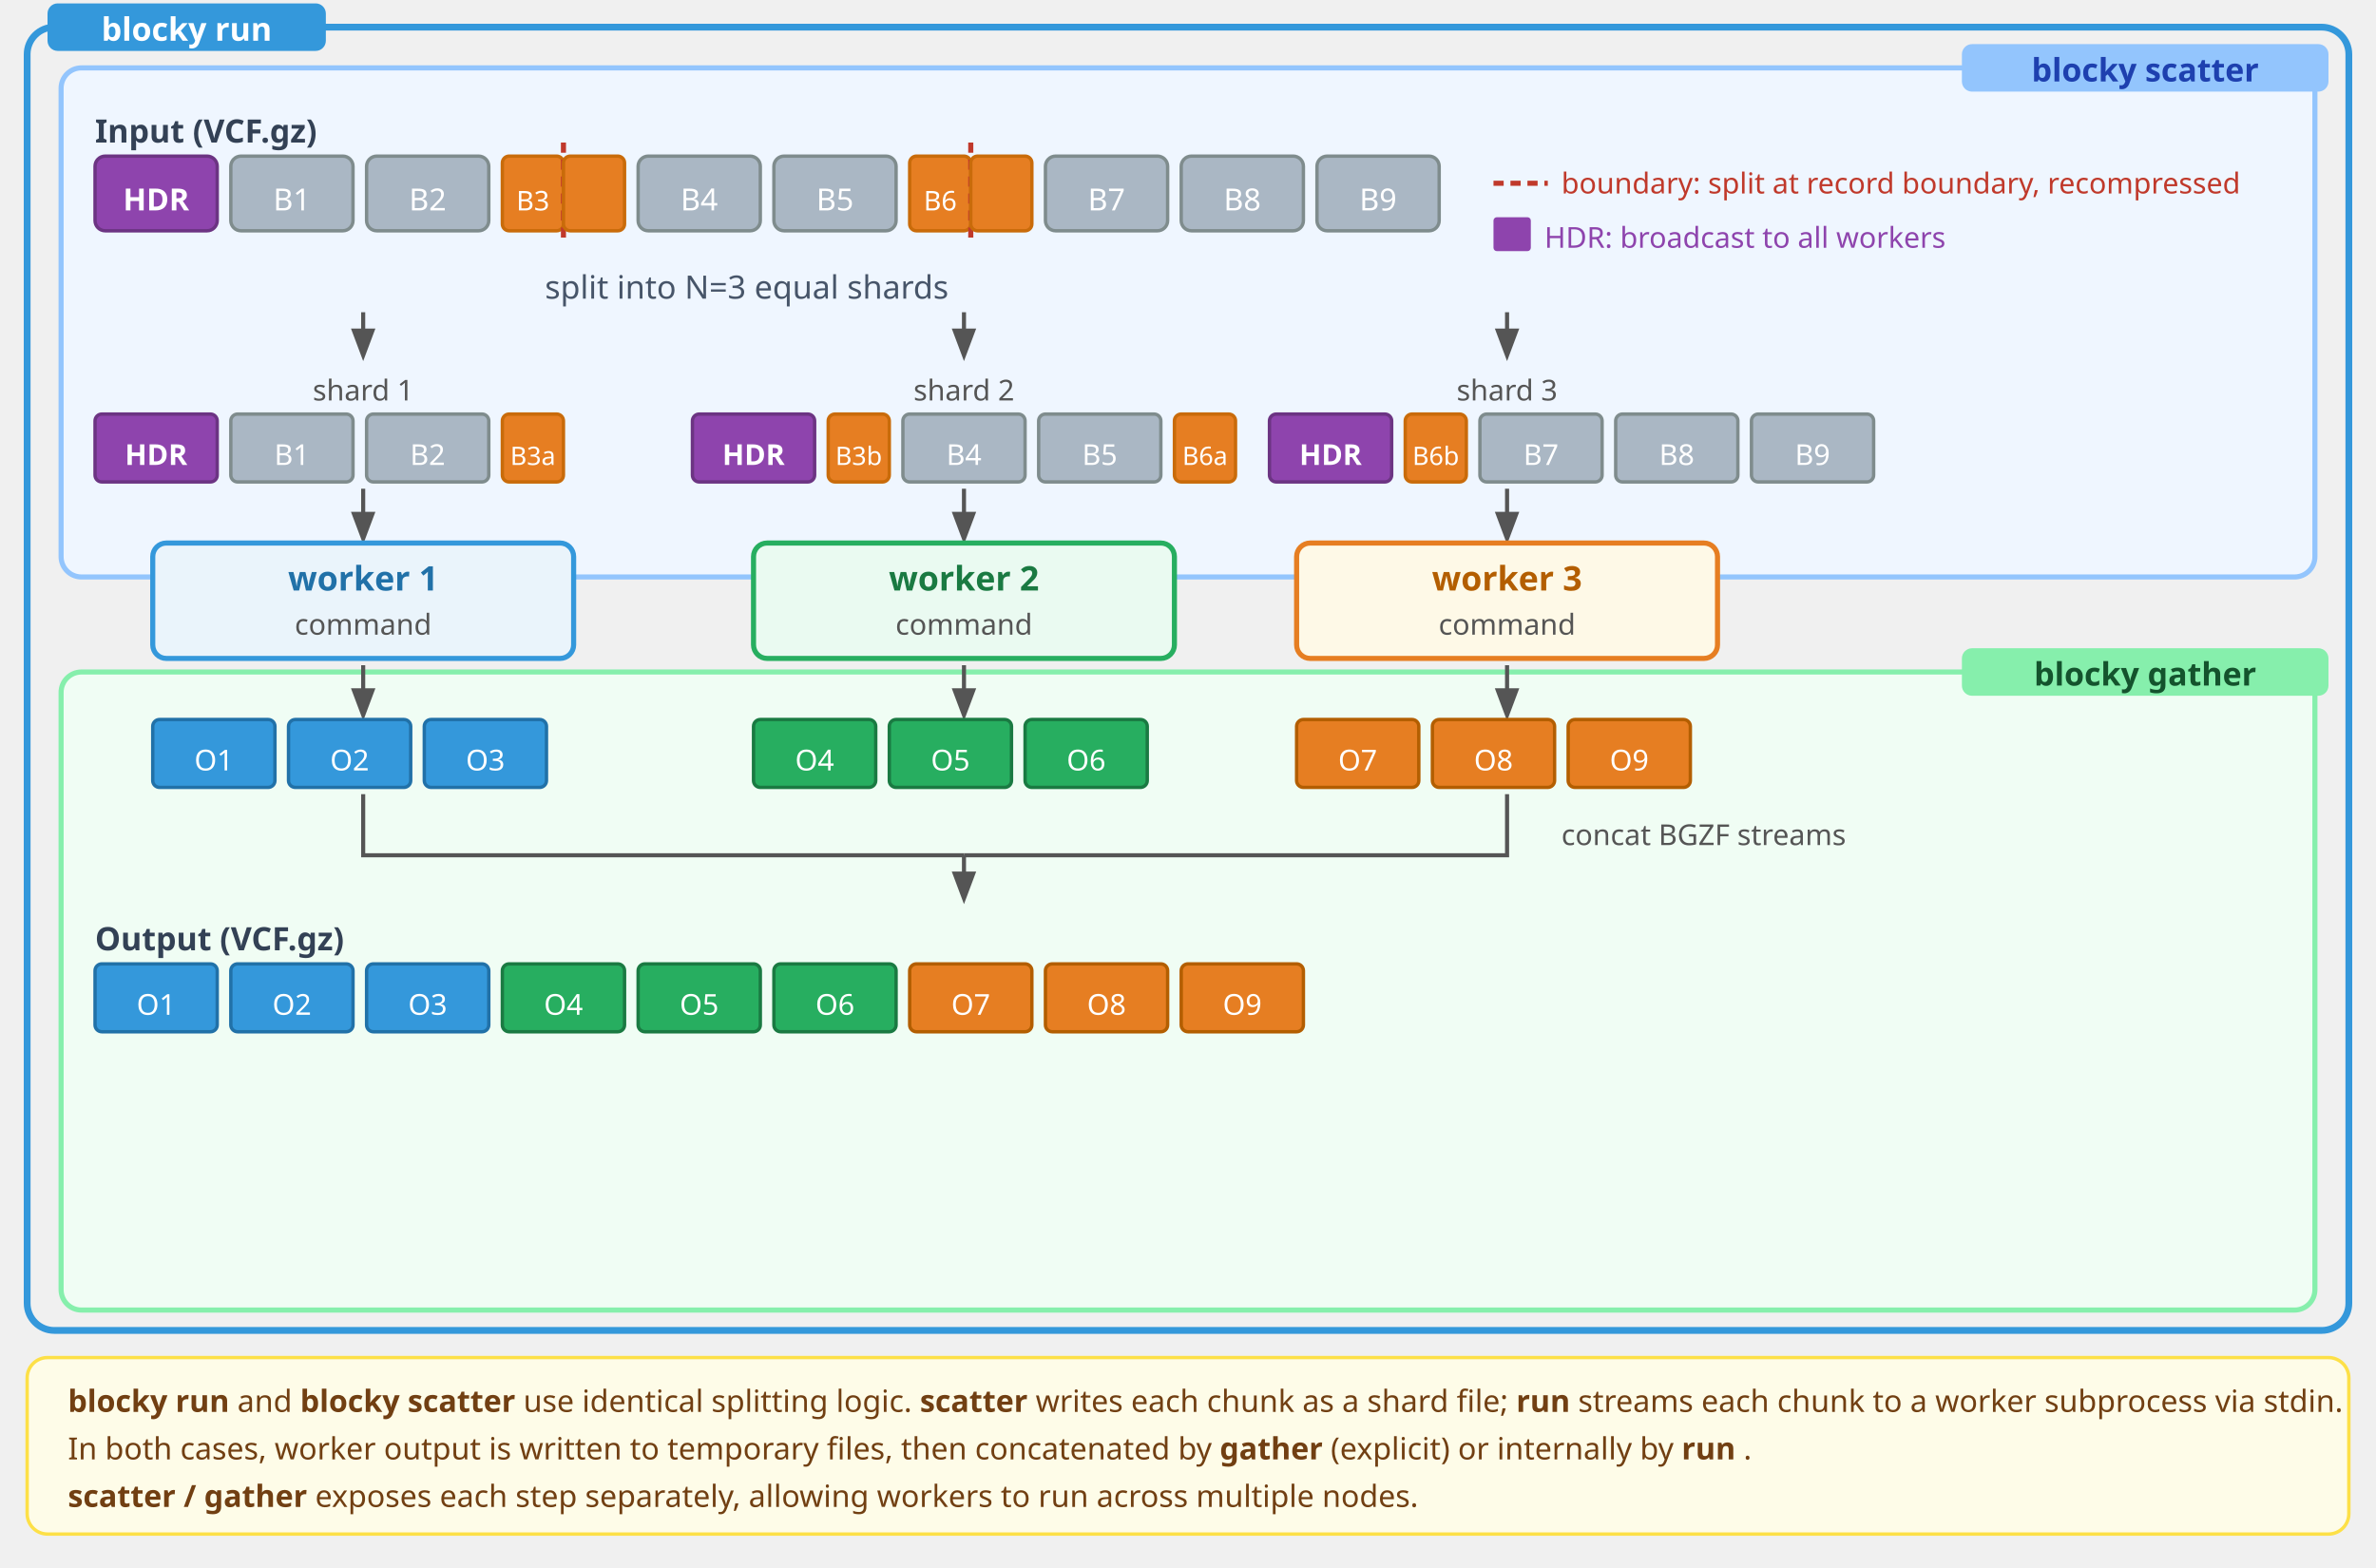
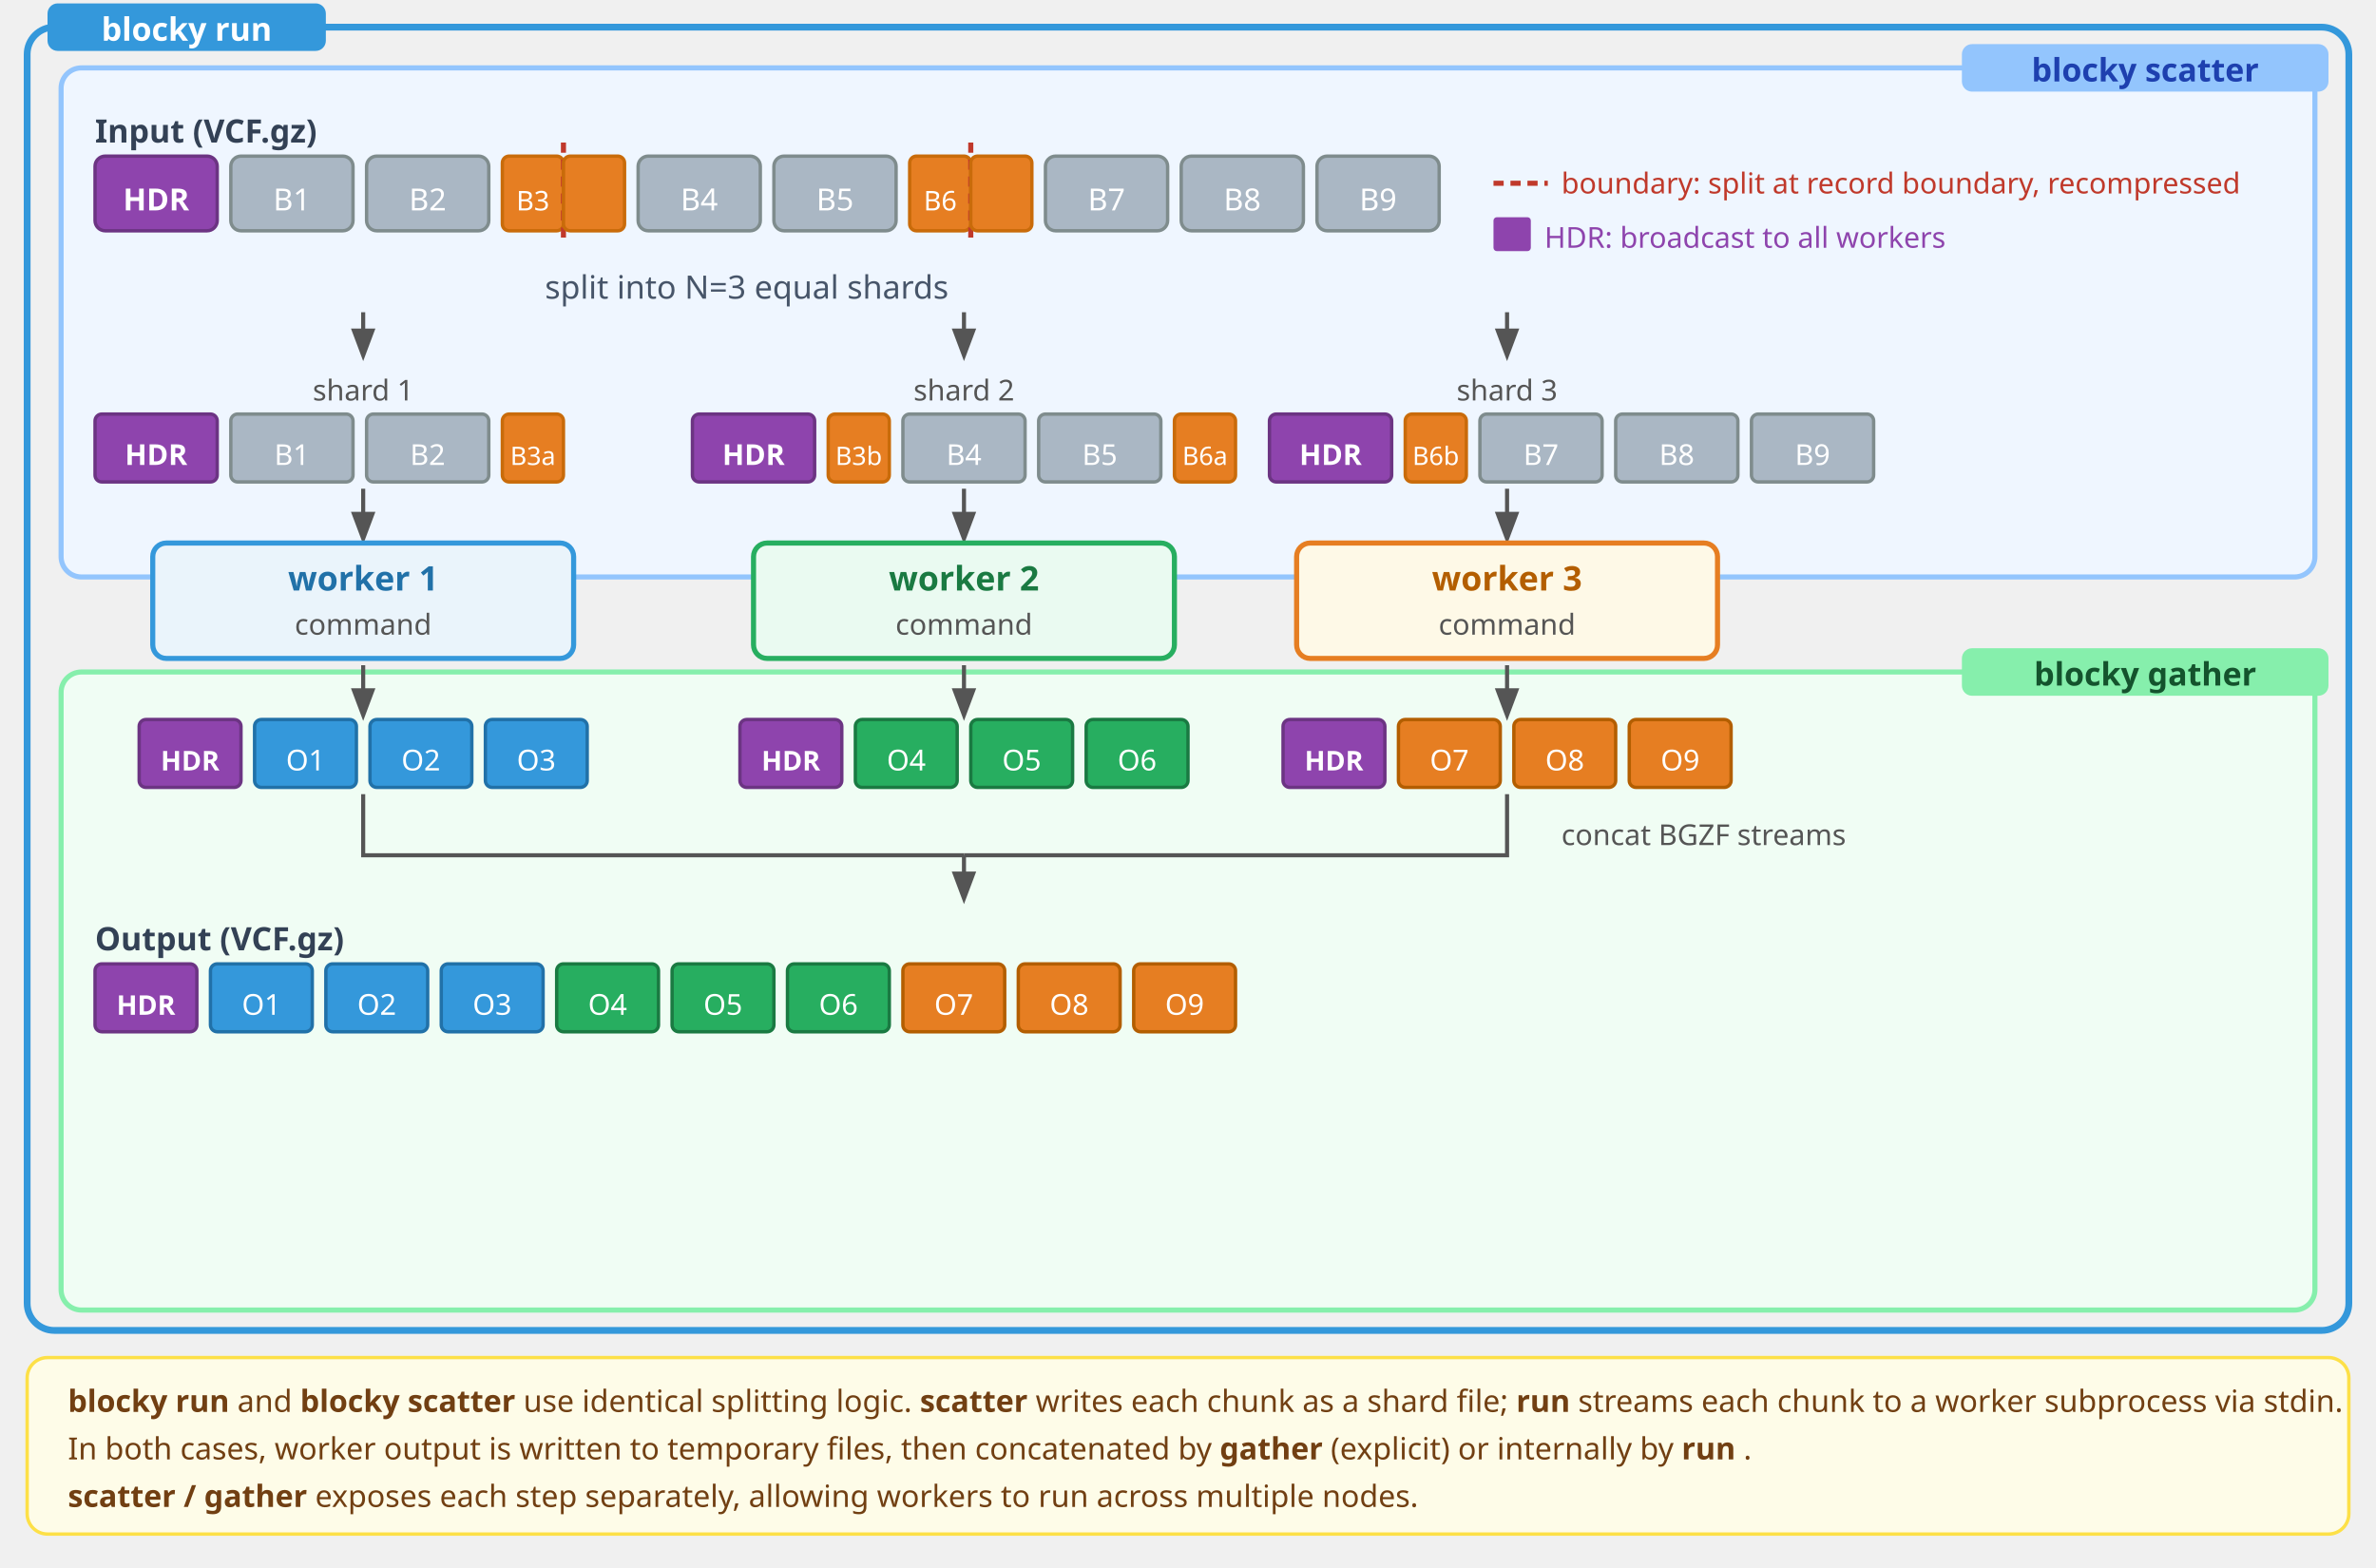
<svg xmlns="http://www.w3.org/2000/svg" viewBox="0 0 700 462" font-family="sans-serif" font-size="12">
  <defs>
    <marker id="arrow" markerWidth="8" markerHeight="8" refX="6" refY="3" orient="auto">
      <path d="M0,0 L0,6 L8,3 z" fill="#555" />
    </marker>
  </defs>
  <rect x="8" y="8" width="684" height="384" rx="8" fill="none" stroke="#3498db" stroke-width="2" />
  <rect x="14" y="1" width="82" height="14" rx="3" fill="#3498db" />
  <text x="55" y="12" text-anchor="middle" font-size="9.5" font-weight="bold" fill="white">blocky run</text>
  <rect x="18" y="20" width="664" height="150" rx="6" fill="#eff6ff" stroke="#93c5fd" stroke-width="1.5" />
  <rect x="578" y="13" width="108" height="14" rx="3" fill="#93c5fd" />
  <text x="632" y="24" text-anchor="middle" font-size="9.5" font-weight="bold" fill="#1e40af">blocky scatter</text>
  <text x="28" y="42" font-size="9.5" font-weight="bold" fill="#334155">Input (VCF.gz)</text>
  <rect x="28" y="46" width="36" height="22" rx="3" fill="#8e44ad" stroke="#6c3483" stroke-width="1" />
  <text x="46" y="62" text-anchor="middle" font-size="9" fill="white" font-weight="bold">HDR</text>
  <rect x="68" y="46" width="36" height="22" rx="3" fill="#aab7c4" stroke="#7f8c8d" stroke-width="1" />
  <text x="86" y="62" text-anchor="middle" font-size="9" fill="white">B1</text>
  <rect x="108" y="46" width="36" height="22" rx="3" fill="#aab7c4" stroke="#7f8c8d" stroke-width="1" />
  <text x="126" y="62" text-anchor="middle" font-size="9" fill="white">B2</text>
  <rect x="148" y="46" width="18" height="22" rx="2" fill="#e67e22" stroke="#c96b0a" stroke-width="1" />
  <text x="157" y="62" text-anchor="middle" font-size="8" fill="white">B3</text>
  <line x1="166" y1="42" x2="166" y2="72" stroke="#c0392b" stroke-width="1.5" stroke-dasharray="3,2" />
  <rect x="166" y="46" width="18" height="22" rx="2" fill="#e67e22" stroke="#c96b0a" stroke-width="1" />
  <rect x="188" y="46" width="36" height="22" rx="3" fill="#aab7c4" stroke="#7f8c8d" stroke-width="1" />
  <text x="206" y="62" text-anchor="middle" font-size="9" fill="white">B4</text>
  <rect x="228" y="46" width="36" height="22" rx="3" fill="#aab7c4" stroke="#7f8c8d" stroke-width="1" />
  <text x="246" y="62" text-anchor="middle" font-size="9" fill="white">B5</text>
  <rect x="268" y="46" width="18" height="22" rx="2" fill="#e67e22" stroke="#c96b0a" stroke-width="1" />
  <text x="277" y="62" text-anchor="middle" font-size="8" fill="white">B6</text>
  <line x1="286" y1="42" x2="286" y2="72" stroke="#c0392b" stroke-width="1.5" stroke-dasharray="3,2" />
  <rect x="286" y="46" width="18" height="22" rx="2" fill="#e67e22" stroke="#c96b0a" stroke-width="1" />
  <rect x="308" y="46" width="36" height="22" rx="3" fill="#aab7c4" stroke="#7f8c8d" stroke-width="1" />
  <text x="326" y="62" text-anchor="middle" font-size="9" fill="white">B7</text>
  <rect x="348" y="46" width="36" height="22" rx="3" fill="#aab7c4" stroke="#7f8c8d" stroke-width="1" />
  <text x="366" y="62" text-anchor="middle" font-size="9" fill="white">B8</text>
  <rect x="388" y="46" width="36" height="22" rx="3" fill="#aab7c4" stroke="#7f8c8d" stroke-width="1" />
  <text x="406" y="62" text-anchor="middle" font-size="9" fill="white">B9</text>
  <line x1="440" y1="54" x2="456" y2="54" stroke="#c0392b" stroke-width="1.5" stroke-dasharray="3,2" />
  <text x="460" y="57" font-size="8.5" fill="#c0392b">boundary: split at record boundary, recompressed</text>
  <rect x="440" y="64" width="11" height="10" fill="#8e44ad" rx="1" />
  <text x="455" y="73" font-size="8.5" fill="#8e44ad">HDR: broadcast to all workers</text>
  <text x="220" y="88" text-anchor="middle" font-size="9.5" fill="#475569">split into N=3 equal shards</text>
  <line x1="107" y1="92" x2="107" y2="104" stroke="#555" stroke-width="1.2" marker-end="url(#arrow)" />
  <line x1="284" y1="92" x2="284" y2="104" stroke="#555" stroke-width="1.2" marker-end="url(#arrow)" />
  <line x1="444" y1="92" x2="444" y2="104" stroke="#555" stroke-width="1.2" marker-end="url(#arrow)" />
  <text x="107" y="118" text-anchor="middle" font-size="8.5" fill="#555">shard 1</text>
  <rect x="28" y="122" width="36" height="20" rx="2" fill="#8e44ad" stroke="#6c3483" stroke-width="1" />
  <text x="46" y="137" text-anchor="middle" font-size="8.5" fill="white" font-weight="bold">HDR</text>
  <rect x="68" y="122" width="36" height="20" rx="2" fill="#aab7c4" stroke="#7f8c8d" stroke-width="1" />
  <text x="86" y="137" text-anchor="middle" font-size="8.5" fill="white">B1</text>
  <rect x="108" y="122" width="36" height="20" rx="2" fill="#aab7c4" stroke="#7f8c8d" stroke-width="1" />
  <text x="126" y="137" text-anchor="middle" font-size="8.5" fill="white">B2</text>
  <rect x="148" y="122" width="18" height="20" rx="2" fill="#e67e22" stroke="#c96b0a" stroke-width="1" />
  <text x="157" y="137" text-anchor="middle" font-size="7.5" fill="white">B3a</text>
  <text x="284" y="118" text-anchor="middle" font-size="8.5" fill="#555">shard 2</text>
  <rect x="204" y="122" width="36" height="20" rx="2" fill="#8e44ad" stroke="#6c3483" stroke-width="1" />
  <text x="222" y="137" text-anchor="middle" font-size="8.5" fill="white" font-weight="bold">HDR</text>
  <rect x="244" y="122" width="18" height="20" rx="2" fill="#e67e22" stroke="#c96b0a" stroke-width="1" />
  <text x="253" y="137" text-anchor="middle" font-size="7.5" fill="white">B3b</text>
  <rect x="266" y="122" width="36" height="20" rx="2" fill="#aab7c4" stroke="#7f8c8d" stroke-width="1" />
  <text x="284" y="137" text-anchor="middle" font-size="8.5" fill="white">B4</text>
  <rect x="306" y="122" width="36" height="20" rx="2" fill="#aab7c4" stroke="#7f8c8d" stroke-width="1" />
  <text x="324" y="137" text-anchor="middle" font-size="8.5" fill="white">B5</text>
  <rect x="346" y="122" width="18" height="20" rx="2" fill="#e67e22" stroke="#c96b0a" stroke-width="1" />
  <text x="355" y="137" text-anchor="middle" font-size="7.5" fill="white">B6a</text>
  <text x="444" y="118" text-anchor="middle" font-size="8.5" fill="#555">shard 3</text>
  <rect x="374" y="122" width="36" height="20" rx="2" fill="#8e44ad" stroke="#6c3483" stroke-width="1" />
  <text x="392" y="137" text-anchor="middle" font-size="8.5" fill="white" font-weight="bold">HDR</text>
  <rect x="414" y="122" width="18" height="20" rx="2" fill="#e67e22" stroke="#c96b0a" stroke-width="1" />
  <text x="423" y="137" text-anchor="middle" font-size="7.5" fill="white">B6b</text>
  <rect x="436" y="122" width="36" height="20" rx="2" fill="#aab7c4" stroke="#7f8c8d" stroke-width="1" />
  <text x="454" y="137" text-anchor="middle" font-size="8.5" fill="white">B7</text>
  <rect x="476" y="122" width="36" height="20" rx="2" fill="#aab7c4" stroke="#7f8c8d" stroke-width="1" />
  <text x="494" y="137" text-anchor="middle" font-size="8.5" fill="white">B8</text>
  <rect x="516" y="122" width="36" height="20" rx="2" fill="#aab7c4" stroke="#7f8c8d" stroke-width="1" />
  <text x="534" y="137" text-anchor="middle" font-size="8.5" fill="white">B9</text>
  <line x1="107" y1="144" x2="107" y2="158" stroke="#555" stroke-width="1.2" marker-end="url(#arrow)" />
  <line x1="284" y1="144" x2="284" y2="158" stroke="#555" stroke-width="1.2" marker-end="url(#arrow)" />
  <line x1="444" y1="144" x2="444" y2="158" stroke="#555" stroke-width="1.2" marker-end="url(#arrow)" />
  <rect x="45" y="160" width="124" height="34" rx="4" fill="#eaf4fb" stroke="#3498db" stroke-width="1.5" />
  <text x="107" y="174" text-anchor="middle" font-size="10" font-weight="bold" fill="#2171a8">worker 1</text>
  <text x="107" y="187" text-anchor="middle" font-size="8.5" fill="#555">command</text>
  <rect x="222" y="160" width="124" height="34" rx="4" fill="#eafaf1" stroke="#27ae60" stroke-width="1.5" />
  <text x="284" y="174" text-anchor="middle" font-size="10" font-weight="bold" fill="#1a7a42">worker 2</text>
  <text x="284" y="187" text-anchor="middle" font-size="8.5" fill="#555">command</text>
  <rect x="382" y="160" width="124" height="34" rx="4" fill="#fef9e7" stroke="#e67e22" stroke-width="1.5" />
  <text x="444" y="174" text-anchor="middle" font-size="10" font-weight="bold" fill="#b35e00">worker 3</text>
  <text x="444" y="187" text-anchor="middle" font-size="8.5" fill="#555">command</text>
  <rect x="18" y="198" width="664" height="188" rx="6" fill="#f0fdf4" stroke="#86efac" stroke-width="1.5" />
  <rect x="578" y="191" width="108" height="14" rx="3" fill="#86efac" />
  <text x="632" y="202" text-anchor="middle" font-size="9.5" font-weight="bold" fill="#14532d">blocky gather</text>
  <line x1="107" y1="196" x2="107" y2="210" stroke="#555" stroke-width="1.2" marker-end="url(#arrow)" />
  <line x1="284" y1="196" x2="284" y2="210" stroke="#555" stroke-width="1.2" marker-end="url(#arrow)" />
  <line x1="444" y1="196" x2="444" y2="210" stroke="#555" stroke-width="1.2" marker-end="url(#arrow)" />
-   <rect x="45" y="212" width="36" height="20" rx="2" fill="#3498db" stroke="#2171a8" stroke-width="1" />
-   <text x="63" y="227" text-anchor="middle" font-size="8.5" fill="white">O1</text>
-   <rect x="85" y="212" width="36" height="20" rx="2" fill="#3498db" stroke="#2171a8" stroke-width="1" />
-   <text x="103" y="227" text-anchor="middle" font-size="8.5" fill="white">O2</text>
-   <rect x="125" y="212" width="36" height="20" rx="2" fill="#3498db" stroke="#2171a8" stroke-width="1" />
-   <text x="143" y="227" text-anchor="middle" font-size="8.5" fill="white">O3</text>
-   <rect x="222" y="212" width="36" height="20" rx="2" fill="#27ae60" stroke="#1a7a42" stroke-width="1" />
-   <text x="240" y="227" text-anchor="middle" font-size="8.5" fill="white">O4</text>
-   <rect x="262" y="212" width="36" height="20" rx="2" fill="#27ae60" stroke="#1a7a42" stroke-width="1" />
-   <text x="280" y="227" text-anchor="middle" font-size="8.5" fill="white">O5</text>
-   <rect x="302" y="212" width="36" height="20" rx="2" fill="#27ae60" stroke="#1a7a42" stroke-width="1" />
-   <text x="320" y="227" text-anchor="middle" font-size="8.5" fill="white">O6</text>
-   <rect x="382" y="212" width="36" height="20" rx="2" fill="#e67e22" stroke="#b35e00" stroke-width="1" />
-   <text x="400" y="227" text-anchor="middle" font-size="8.5" fill="white">O7</text>
-   <rect x="422" y="212" width="36" height="20" rx="2" fill="#e67e22" stroke="#b35e00" stroke-width="1" />
-   <text x="440" y="227" text-anchor="middle" font-size="8.5" fill="white">O8</text>
-   <rect x="462" y="212" width="36" height="20" rx="2" fill="#e67e22" stroke="#b35e00" stroke-width="1" />
-   <text x="480" y="227" text-anchor="middle" font-size="8.5" fill="white">O9</text>
+   <rect x="41" y="212" width="30" height="20" rx="2" fill="#8e44ad" stroke="#6c3483" stroke-width="1" />
+   <text x="56" y="227" text-anchor="middle" font-size="8" fill="white" font-weight="bold">HDR</text>
+   <rect x="75" y="212" width="30" height="20" rx="2" fill="#3498db" stroke="#2171a8" stroke-width="1" />
+   <text x="90" y="227" text-anchor="middle" font-size="8.5" fill="white">O1</text>
+   <rect x="109" y="212" width="30" height="20" rx="2" fill="#3498db" stroke="#2171a8" stroke-width="1" />
+   <text x="124" y="227" text-anchor="middle" font-size="8.5" fill="white">O2</text>
+   <rect x="143" y="212" width="30" height="20" rx="2" fill="#3498db" stroke="#2171a8" stroke-width="1" />
+   <text x="158" y="227" text-anchor="middle" font-size="8.5" fill="white">O3</text>
+   <rect x="218" y="212" width="30" height="20" rx="2" fill="#8e44ad" stroke="#6c3483" stroke-width="1" />
+   <text x="233" y="227" text-anchor="middle" font-size="8" fill="white" font-weight="bold">HDR</text>
+   <rect x="252" y="212" width="30" height="20" rx="2" fill="#27ae60" stroke="#1a7a42" stroke-width="1" />
+   <text x="267" y="227" text-anchor="middle" font-size="8.5" fill="white">O4</text>
+   <rect x="286" y="212" width="30" height="20" rx="2" fill="#27ae60" stroke="#1a7a42" stroke-width="1" />
+   <text x="301" y="227" text-anchor="middle" font-size="8.5" fill="white">O5</text>
+   <rect x="320" y="212" width="30" height="20" rx="2" fill="#27ae60" stroke="#1a7a42" stroke-width="1" />
+   <text x="335" y="227" text-anchor="middle" font-size="8.5" fill="white">O6</text>
+   <rect x="378" y="212" width="30" height="20" rx="2" fill="#8e44ad" stroke="#6c3483" stroke-width="1" />
+   <text x="393" y="227" text-anchor="middle" font-size="8" fill="white" font-weight="bold">HDR</text>
+   <rect x="412" y="212" width="30" height="20" rx="2" fill="#e67e22" stroke="#b35e00" stroke-width="1" />
+   <text x="427" y="227" text-anchor="middle" font-size="8.5" fill="white">O7</text>
+   <rect x="446" y="212" width="30" height="20" rx="2" fill="#e67e22" stroke="#b35e00" stroke-width="1" />
+   <text x="461" y="227" text-anchor="middle" font-size="8.5" fill="white">O8</text>
+   <rect x="480" y="212" width="30" height="20" rx="2" fill="#e67e22" stroke="#b35e00" stroke-width="1" />
+   <text x="495" y="227" text-anchor="middle" font-size="8.5" fill="white">O9</text>
  <polyline points="107,234 107,252 284,252" fill="none" stroke="#555" stroke-width="1.2" />
  <polyline points="444,234 444,252 284,252" fill="none" stroke="#555" stroke-width="1.2" />
  <line x1="284" y1="252" x2="284" y2="264" stroke="#555" stroke-width="1.2" marker-end="url(#arrow)" />
  <text x="460" y="249" font-size="8.5" fill="#555">concat BGZF streams</text>
  <text x="28" y="280" font-size="9.5" font-weight="bold" fill="#334155">Output (VCF.gz)</text>
-   <rect x="28" y="284" width="36" height="20" rx="2" fill="#3498db" stroke="#2171a8" stroke-width="1" />
-   <text x="46" y="299" text-anchor="middle" font-size="8.5" fill="white">O1</text>
-   <rect x="68" y="284" width="36" height="20" rx="2" fill="#3498db" stroke="#2171a8" stroke-width="1" />
-   <text x="86" y="299" text-anchor="middle" font-size="8.5" fill="white">O2</text>
-   <rect x="108" y="284" width="36" height="20" rx="2" fill="#3498db" stroke="#2171a8" stroke-width="1" />
-   <text x="126" y="299" text-anchor="middle" font-size="8.5" fill="white">O3</text>
-   <rect x="148" y="284" width="36" height="20" rx="2" fill="#27ae60" stroke="#1a7a42" stroke-width="1" />
-   <text x="166" y="299" text-anchor="middle" font-size="8.5" fill="white">O4</text>
-   <rect x="188" y="284" width="36" height="20" rx="2" fill="#27ae60" stroke="#1a7a42" stroke-width="1" />
-   <text x="206" y="299" text-anchor="middle" font-size="8.5" fill="white">O5</text>
-   <rect x="228" y="284" width="36" height="20" rx="2" fill="#27ae60" stroke="#1a7a42" stroke-width="1" />
-   <text x="246" y="299" text-anchor="middle" font-size="8.5" fill="white">O6</text>
-   <rect x="268" y="284" width="36" height="20" rx="2" fill="#e67e22" stroke="#b35e00" stroke-width="1" />
-   <text x="286" y="299" text-anchor="middle" font-size="8.5" fill="white">O7</text>
-   <rect x="308" y="284" width="36" height="20" rx="2" fill="#e67e22" stroke="#b35e00" stroke-width="1" />
-   <text x="326" y="299" text-anchor="middle" font-size="8.5" fill="white">O8</text>
-   <rect x="348" y="284" width="36" height="20" rx="2" fill="#e67e22" stroke="#b35e00" stroke-width="1" />
-   <text x="366" y="299" text-anchor="middle" font-size="8.5" fill="white">O9</text>
+   <rect x="28" y="284" width="30" height="20" rx="2" fill="#8e44ad" stroke="#6c3483" stroke-width="1" />
+   <text x="43" y="299" text-anchor="middle" font-size="8" fill="white" font-weight="bold">HDR</text>
+   <rect x="62" y="284" width="30" height="20" rx="2" fill="#3498db" stroke="#2171a8" stroke-width="1" />
+   <text x="77" y="299" text-anchor="middle" font-size="8.5" fill="white">O1</text>
+   <rect x="96" y="284" width="30" height="20" rx="2" fill="#3498db" stroke="#2171a8" stroke-width="1" />
+   <text x="111" y="299" text-anchor="middle" font-size="8.5" fill="white">O2</text>
+   <rect x="130" y="284" width="30" height="20" rx="2" fill="#3498db" stroke="#2171a8" stroke-width="1" />
+   <text x="145" y="299" text-anchor="middle" font-size="8.5" fill="white">O3</text>
+   <rect x="164" y="284" width="30" height="20" rx="2" fill="#27ae60" stroke="#1a7a42" stroke-width="1" />
+   <text x="179" y="299" text-anchor="middle" font-size="8.5" fill="white">O4</text>
+   <rect x="198" y="284" width="30" height="20" rx="2" fill="#27ae60" stroke="#1a7a42" stroke-width="1" />
+   <text x="213" y="299" text-anchor="middle" font-size="8.5" fill="white">O5</text>
+   <rect x="232" y="284" width="30" height="20" rx="2" fill="#27ae60" stroke="#1a7a42" stroke-width="1" />
+   <text x="247" y="299" text-anchor="middle" font-size="8.5" fill="white">O6</text>
+   <rect x="266" y="284" width="30" height="20" rx="2" fill="#e67e22" stroke="#b35e00" stroke-width="1" />
+   <text x="281" y="299" text-anchor="middle" font-size="8.5" fill="white">O7</text>
+   <rect x="300" y="284" width="30" height="20" rx="2" fill="#e67e22" stroke="#b35e00" stroke-width="1" />
+   <text x="315" y="299" text-anchor="middle" font-size="8.5" fill="white">O8</text>
+   <rect x="334" y="284" width="30" height="20" rx="2" fill="#e67e22" stroke="#b35e00" stroke-width="1" />
+   <text x="349" y="299" text-anchor="middle" font-size="8.5" fill="white">O9</text>
  <rect x="8" y="400" width="684" height="52" rx="6" fill="#fefce8" stroke="#fde047" stroke-width="1" />
  <text x="20" y="416" font-size="9" fill="#713f12">
    <tspan font-weight="bold">blocky run</tspan>
    <tspan> and </tspan>
    <tspan font-weight="bold">blocky scatter</tspan>
    <tspan> use identical splitting logic. </tspan>
    <tspan font-weight="bold">scatter</tspan>
    <tspan> writes each chunk as a shard file; </tspan>
    <tspan font-weight="bold">run</tspan>
    <tspan> streams each chunk to a worker subprocess via stdin.</tspan>
  </text>
  <text x="20" y="430" font-size="9" fill="#713f12">
    <tspan>In both cases, worker output is written to temporary files, then concatenated by </tspan>
    <tspan font-weight="bold">gather</tspan>
    <tspan> (explicit) or internally by </tspan>
    <tspan font-weight="bold">run</tspan>
    <tspan>.</tspan>
  </text>
  <text x="20" y="444" font-size="9" fill="#713f12">
    <tspan font-weight="bold">scatter / gather</tspan>
    <tspan> exposes each step separately, allowing workers to run across multiple nodes.</tspan>
  </text>
</svg>
